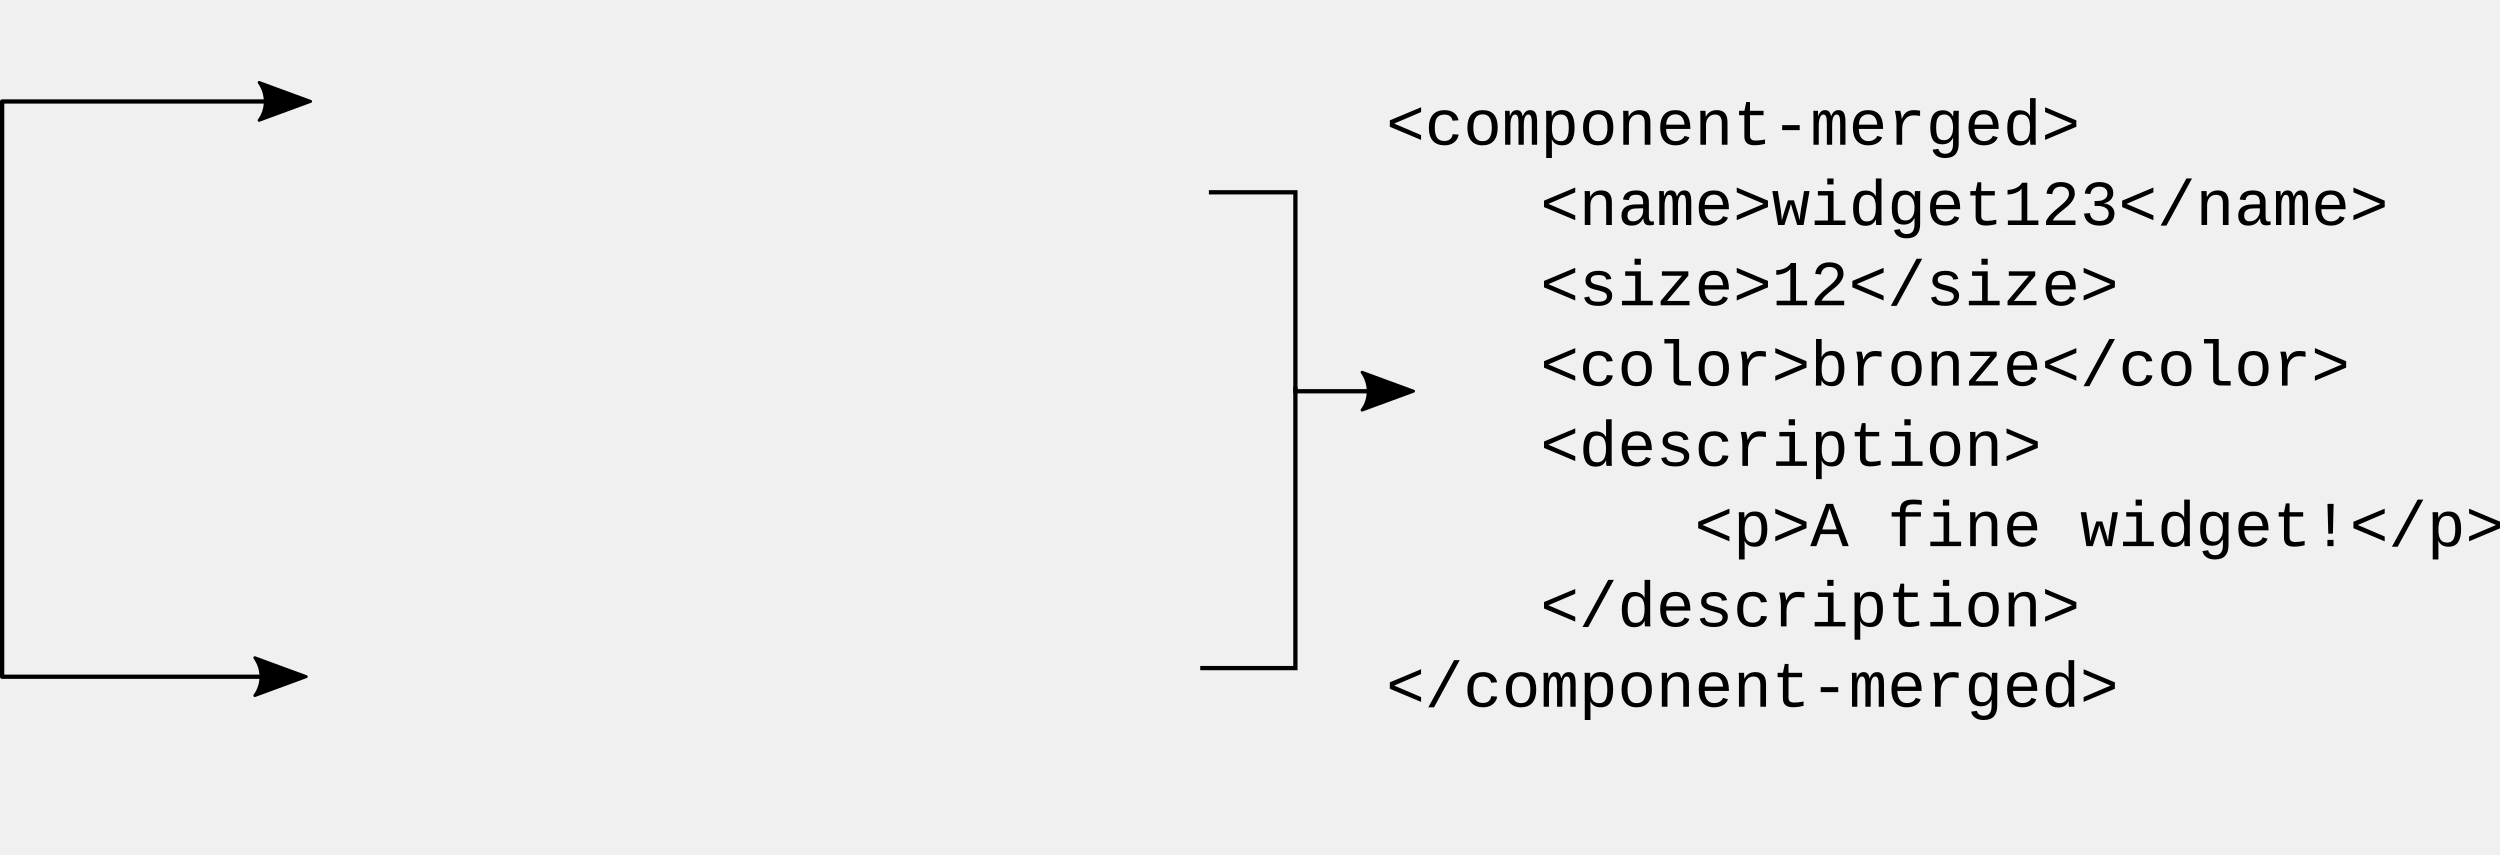
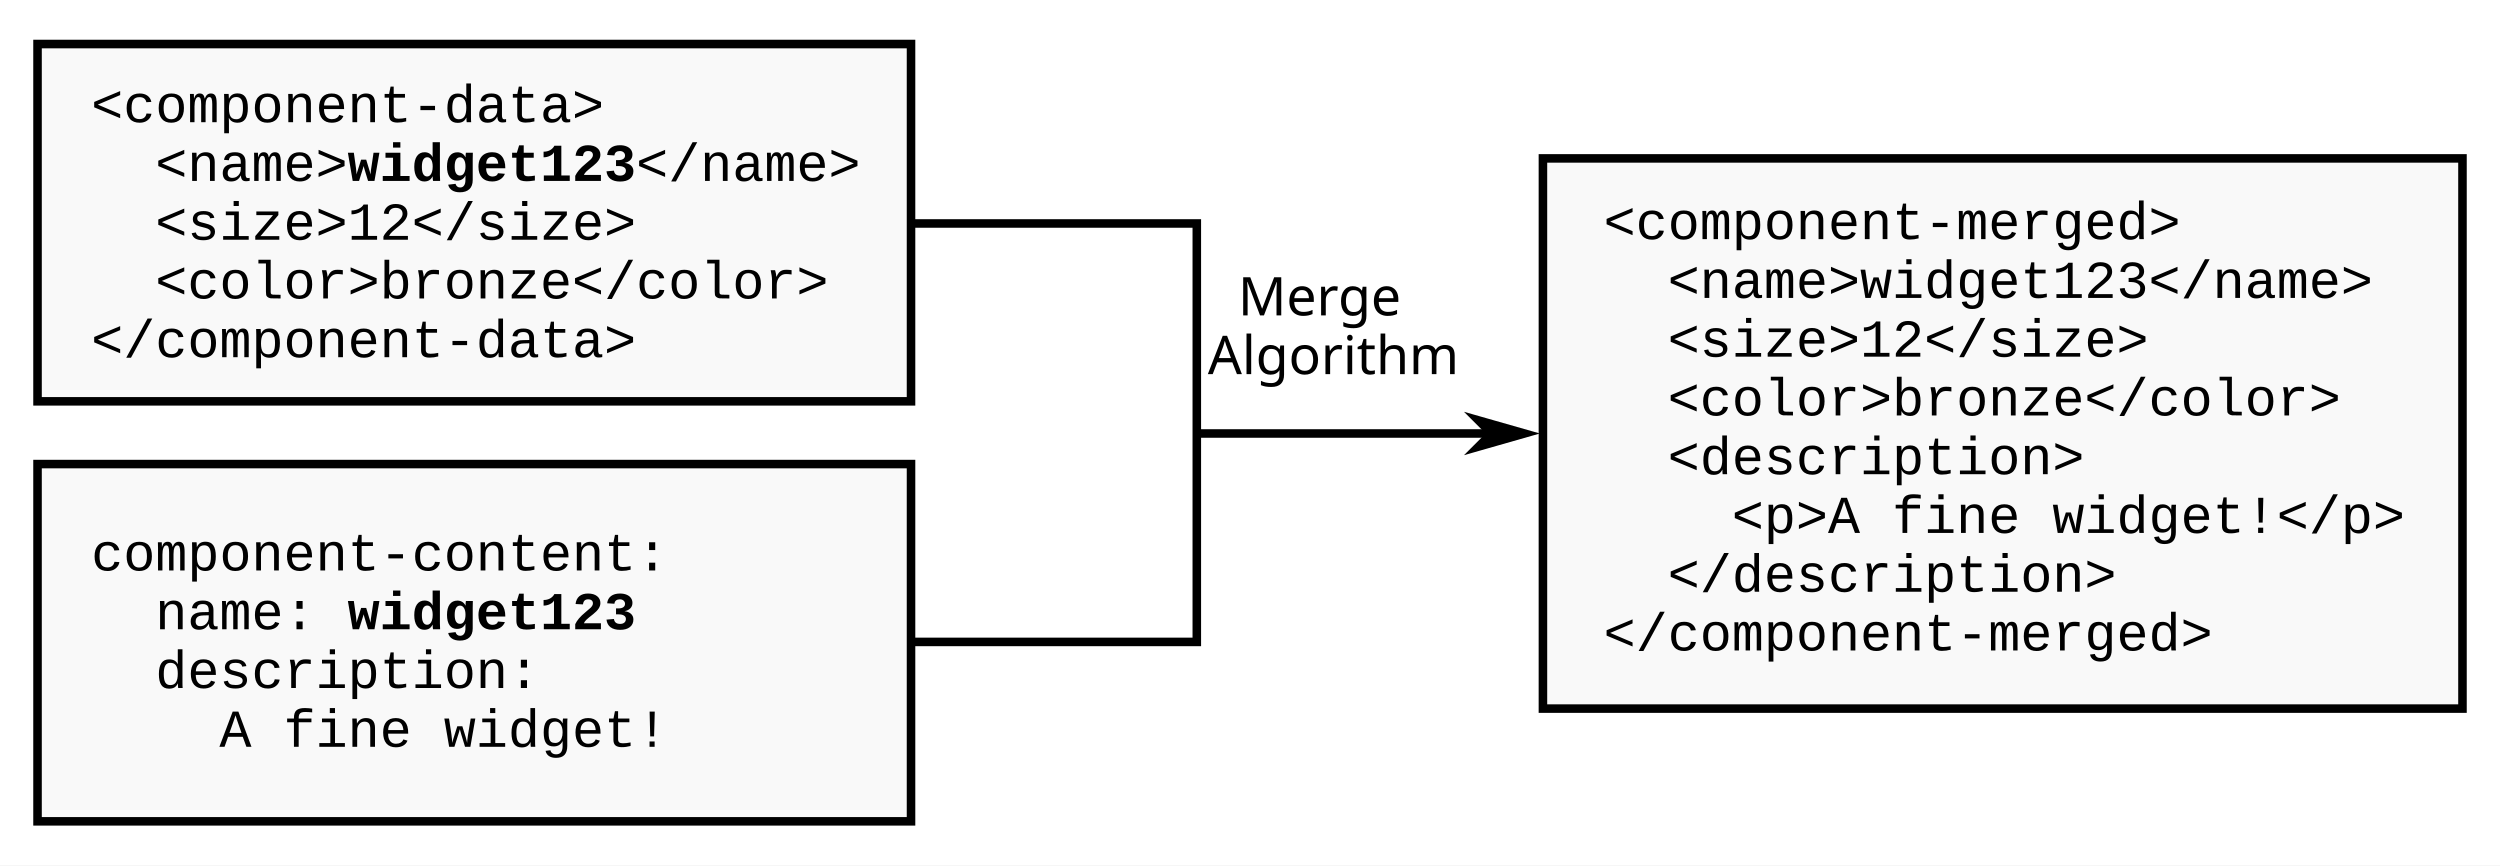
- <svg xmlns="http://www.w3.org/2000/svg" width="164.781mm" height="56.309mm" viewBox="0 0 583.868 199.519" id="svg3390" version="1.1">
+ <svg xmlns="http://www.w3.org/2000/svg" width="6.5in" height="2.25in" viewBox="0 0 585 202.5" id="svg3390" version="1.1">
  <defs id="defs3392">
+     <marker orient="auto" refY="0" refX="0" id="Arrow1Mend" style="overflow:visible">
+       <path id="path4505" d="M 0,0 5,-5 -12.5,0 5,5 0,0 Z" style="fill:#000000;fill-opacity:1;fill-rule:evenodd;stroke:#000000;stroke-width:1pt;stroke-opacity:1" transform="matrix(-0.4,0,0,-0.4,-4,0)" />
+     </marker>
+     <marker orient="auto" refY="0" refX="0" id="marker4752" style="overflow:visible">
+       <path id="path4517" style="fill:#000000;fill-opacity:1;fill-rule:evenodd;stroke:#000000;stroke-width:0.625;stroke-linejoin:round;stroke-opacity:1" d="M 8.719,4.034 -2.207,0.016 8.719,-4.002 c -1.745,2.372 -1.735,5.617 -6e-7,8.035 z" transform="matrix(-1.1,0,0,-1.1,-1.1,0)" />
+     </marker>
    <marker orient="auto" refY="0" refX="0" id="marker4859" style="overflow:visible">
      <path id="path4861" style="fill:#000000;fill-opacity:1;fill-rule:evenodd;stroke:#000000;stroke-width:0.625;stroke-linejoin:round;stroke-opacity:1" d="M 8.719,4.034 -2.207,0.016 8.719,-4.002 c -1.745,2.372 -1.735,5.617 -6e-7,8.035 z" transform="matrix(-1.1,0,0,-1.1,-1.1,0)" />
    </marker>
    <marker orient="auto" refY="0" refX="0" id="Arrow2Lend" style="overflow:visible">
      <path id="path4386" style="fill:#000000;fill-opacity:1;fill-rule:evenodd;stroke:#000000;stroke-width:0.625;stroke-linejoin:round;stroke-opacity:1" d="M 8.719,4.034 -2.207,0.016 8.719,-4.002 c -1.745,2.372 -1.735,5.617 -6e-7,8.035 z" transform="matrix(-1.1,0,0,-1.1,-1.1,0)" />
    </marker>
    <marker orient="auto" refY="0" refX="0" id="Arrow2Lstart" style="overflow:visible">
      <path id="path4383" style="fill:#000000;fill-opacity:1;fill-rule:evenodd;stroke:#000000;stroke-width:0.625;stroke-linejoin:round;stroke-opacity:1" d="M 8.719,4.034 -2.207,0.016 8.719,-4.002 c -1.745,2.372 -1.735,5.617 -6e-7,8.035 z" transform="matrix(1.1,0,0,1.1,1.1,0)" />
    </marker>
    <marker orient="auto" refY="0" refX="0" id="marker4859-5" style="overflow:visible">
      <path id="path4861-1" style="fill:#000000;fill-opacity:1;fill-rule:evenodd;stroke:#000000;stroke-width:0.625;stroke-linejoin:round;stroke-opacity:1" d="M 8.719,4.034 -2.207,0.016 8.719,-4.002 c -1.745,2.372 -1.735,5.617 -6e-7,8.035 z" transform="matrix(-1.1,0,0,-1.1,-1.1,0)" />
    </marker>
  </defs>
-   <g id="layer1" transform="translate(-63.13961,-75.0807)">
-     <flowRoot xml:space="preserve" id="flowRoot3398" style="font-style:normal;font-variant:normal;font-weight:normal;font-stretch:normal;font-size:15px;line-height:125%;font-family:'Courier New';-inkscape-font-specification:'Courier New';letter-spacing:0px;word-spacing:0px;fill:#000000;fill-opacity:1;stroke:none;stroke-width:1px;stroke-linecap:butt;stroke-linejoin:miter;stroke-opacity:1" transform="translate(65.65991,2.020305)">
-       <flowRegion id="flowRegion3400">
-         <rect id="rect3402" width="337.391" height="392.949" x="39.396" y="68.474" style="font-style:normal;font-variant:normal;font-weight:normal;font-stretch:normal;font-size:15px;font-family:'Courier New';-inkscape-font-specification:'Courier New'" />
-       </flowRegion>
-       <flowPara id="flowPara3404">&lt;component-data&gt;</flowPara>
-       <flowPara id="flowPara3406">    &lt;name&gt;widget123&lt;/name&gt;</flowPara>
-       <flowPara id="flowPara3416">    &lt;size&gt;12&lt;/size&gt;</flowPara>
-       <flowPara id="flowPara3418">    &lt;color&gt;bronze&lt;/color&gt;</flowPara>
-       <flowPara id="flowPara3420">&lt;/component-data&gt;</flowPara>
-       <flowPara id="flowPara3547" />
-       <flowPara id="flowPara3454" />
-       <flowPara id="flowPara3456">component-content:</flowPara>
-       <flowPara id="flowPara3458">    name: widget123</flowPara>
-       <flowPara id="flowPara3460">    description: </flowPara>
-       <flowPara id="flowPara3484">        A fine widget!</flowPara>
-       <flowPara id="flowPara3462" />
-       <flowPara id="flowPara3466" />
-       <flowPara id="flowPara3470" />
-       <flowPara id="flowPara3464" />
-     </flowRoot>
+   <g id="layer1" transform="translate(-63.13961,-72.09973)">
+     <rect style="opacity:1;fill:#ffffff;fill-opacity:1;fill-rule:nonzero;stroke:none;stroke-width:2;stroke-linecap:round;stroke-linejoin:miter;stroke-miterlimit:4;stroke-dasharray:none;stroke-dashoffset:0;stroke-opacity:1" id="rect4958" width="585" height="202.5" x="63.14" y="72.1" />
    <flowRoot xml:space="preserve" id="flowRoot3408" style="font-style:normal;font-variant:normal;font-weight:normal;font-stretch:normal;font-size:15px;line-height:125%;font-family:'Courier New';-inkscape-font-specification:'Courier New';letter-spacing:0px;word-spacing:0px;fill:#000000;fill-opacity:1;stroke:none;stroke-width:1px;stroke-linecap:butt;stroke-linejoin:miter;stroke-opacity:1">
      <flowRegion id="flowRegion3410">
        <rect id="rect3412" width="83.843" height="44.447" x="41.416" y="95.748" style="font-style:normal;font-variant:normal;font-weight:normal;font-stretch:normal;font-size:15px;font-family:'Courier New';-inkscape-font-specification:'Courier New'" />
      </flowRegion>
      <flowPara id="flowPara3414" />
    </flowRoot>
    <flowRoot xml:space="preserve" id="flowRoot3422" style="font-style:normal;font-variant:normal;font-weight:normal;font-stretch:normal;font-size:15px;line-height:125%;font-family:'Courier New';-inkscape-font-specification:'Courier New';letter-spacing:0px;word-spacing:0px;fill:#000000;fill-opacity:1;stroke:none;stroke-width:1px;stroke-linecap:butt;stroke-linejoin:miter;stroke-opacity:1">
      <flowRegion id="flowRegion3424">
        <rect id="rect3426" width="36.071" height="33.214" x="47.143" y="179.505" style="font-style:normal;font-variant:normal;font-weight:normal;font-stretch:normal;font-family:'Courier New';-inkscape-font-specification:'Courier New'" />
      </flowRegion>
      <flowPara id="flowPara3428" />
    </flowRoot>
    <text xml:space="preserve" style="font-style:normal;font-weight:normal;font-size:15px;line-height:125%;font-family:Sans;letter-spacing:0px;word-spacing:0px;fill:#000000;fill-opacity:1;stroke:none;stroke-width:1px;stroke-linecap:butt;stroke-linejoin:miter;stroke-opacity:1" x="217.5" y="198.791" id="text3436">
      <tspan x="217.5" y="198.791" id="tspan3444" />
    </text>
-     <text xml:space="preserve" style="font-style:normal;font-weight:normal;font-size:15px;line-height:125%;font-family:Sans;letter-spacing:0px;word-spacing:0px;fill:#000000;fill-opacity:1;stroke:none;stroke-width:1px;stroke-linecap:butt;stroke-linejoin:miter;stroke-opacity:1" x="386.888" y="108.88" id="text3521">
-       <tspan id="tspan3523" x="386.888" y="108.88" style="font-style:normal;font-variant:normal;font-weight:normal;font-stretch:normal;font-family:'Courier New';-inkscape-font-specification:'Courier New'">&lt;component-merged&gt;</tspan>
-       <tspan x="386.888" y="127.63" id="tspan3525" style="font-style:normal;font-variant:normal;font-weight:normal;font-stretch:normal;font-family:'Courier New';-inkscape-font-specification:'Courier New'">    &lt;name&gt;widget123&lt;/name&gt;</tspan>
-       <tspan x="386.888" y="146.38" id="tspan3527" style="font-style:normal;font-variant:normal;font-weight:normal;font-stretch:normal;font-family:'Courier New';-inkscape-font-specification:'Courier New'">    &lt;size&gt;12&lt;/size&gt;</tspan>
-       <tspan x="386.888" y="165.13" id="tspan3529" style="font-style:normal;font-variant:normal;font-weight:normal;font-stretch:normal;font-family:'Courier New';-inkscape-font-specification:'Courier New'">    &lt;color&gt;bronze&lt;/color&gt;</tspan>
-       <tspan x="386.888" y="183.88" id="tspan3531" style="font-style:normal;font-variant:normal;font-weight:normal;font-stretch:normal;font-family:'Courier New';-inkscape-font-specification:'Courier New'">    &lt;description&gt;</tspan>
-       <tspan x="386.888" y="202.63" id="tspan3533" style="font-style:normal;font-variant:normal;font-weight:normal;font-stretch:normal;font-family:'Courier New';-inkscape-font-specification:'Courier New'">        &lt;p&gt;A fine widget!&lt;/p&gt;</tspan>
-       <tspan x="386.888" y="221.38" id="tspan3535" style="font-style:normal;font-variant:normal;font-weight:normal;font-stretch:normal;font-family:'Courier New';-inkscape-font-specification:'Courier New'">    &lt;/description&gt;</tspan>
-       <tspan x="386.888" y="240.13" style="font-style:normal;font-variant:normal;font-weight:normal;font-stretch:normal;font-family:'Courier New';-inkscape-font-specification:'Courier New'" id="tspan3555">&lt;/component-merged&gt;</tspan>
-       <tspan x="386.888" y="258.88" id="tspan3537" style="font-style:normal;font-variant:normal;font-weight:normal;font-stretch:normal;font-family:'Courier New';-inkscape-font-specification:'Courier New'" />
-     </text>
    <text xml:space="preserve" style="font-style:normal;font-weight:normal;font-size:15px;line-height:125%;font-family:Sans;letter-spacing:0px;word-spacing:0px;fill:#000000;fill-opacity:1;stroke:none;stroke-width:1px;stroke-linecap:butt;stroke-linejoin:miter;stroke-opacity:1" x="197.99" y="155.347" id="text3539">
      <tspan id="tspan3541" x="197.99" y="155.347" />
      <tspan x="197.99" y="174.097" id="tspan3543" />
      <tspan x="197.99" y="192.847" id="tspan3545" />
    </text>
    <text xml:space="preserve" style="font-style:normal;font-weight:normal;font-size:15px;line-height:125%;font-family:Sans;letter-spacing:0px;word-spacing:0px;fill:#000000;fill-opacity:1;stroke:none;stroke-width:1px;stroke-linecap:butt;stroke-linejoin:miter;stroke-opacity:1" x="413.152" y="188.682" id="text3549">
      <tspan id="tspan3551" x="413.152" y="188.682" />
    </text>
-     <path style="fill:none;fill-rule:evenodd;stroke:#000000;stroke-width:1;stroke-linecap:butt;stroke-linejoin:round;stroke-miterlimit:4;stroke-dasharray:none;stroke-opacity:1;marker-start:url(#Arrow2Lstart);marker-end:url(#Arrow2Lend)" d="m 134.35,98.778 -70.711,0 0,134.35 69.701,0" id="path3559" />
-     <path style="fill:none;fill-rule:evenodd;stroke:#000000;stroke-width:1px;stroke-linecap:butt;stroke-linejoin:miter;stroke-opacity:1;marker-end:url(#marker4859)" d="m 345.472,119.991 20.203,0 0,46.467 26.264,0" id="path4857" />
-     <path style="fill:none;fill-rule:evenodd;stroke:#000000;stroke-width:1px;stroke-linecap:butt;stroke-linejoin:miter;stroke-opacity:1" d="m 343.452,231.108 22.223,0 0,-65.66" id="path5096" />
+     <rect style="opacity:1;fill:#f9f9f9;fill-opacity:1;fill-rule:nonzero;stroke:#000000;stroke-width:2;stroke-linecap:round;stroke-linejoin:miter;stroke-miterlimit:4;stroke-dasharray:none;stroke-dashoffset:0;stroke-opacity:1" id="rect4297" width="204.398" height="83.604" x="71.921" y="82.404" />
+     <text xml:space="preserve" style="font-style:normal;font-variant:normal;font-weight:normal;font-stretch:normal;font-size:12.5px;line-height:110%;font-family:'Gill Sans';-inkscape-font-specification:'Gill Sans, Normal';text-align:start;letter-spacing:0px;word-spacing:0px;writing-mode:lr-tb;text-anchor:start;fill:#000000;fill-opacity:1;stroke:none;stroke-width:1px;stroke-linecap:butt;stroke-linejoin:miter;stroke-opacity:1" x="84.475" y="100.692" id="text4275">
+       <tspan id="tspan4277" x="84.475" y="100.692" style="font-style:normal;font-variant:normal;font-weight:normal;font-stretch:normal;font-family:'Courier New';-inkscape-font-specification:'Courier New'">&lt;component-data&gt;</tspan>
+       <tspan x="84.475" y="114.442" style="font-style:normal;font-variant:normal;font-weight:normal;font-stretch:normal;font-family:'Courier New';-inkscape-font-specification:'Courier New'" id="tspan4279">  &lt;name&gt;<tspan style="font-style:normal;font-variant:normal;font-weight:bold;font-stretch:normal;font-family:'Courier New';-inkscape-font-specification:'Courier New Bold'" id="tspan4333">widget123</tspan>&lt;/name&gt;</tspan>
+       <tspan x="84.475" y="128.192" style="font-style:normal;font-variant:normal;font-weight:normal;font-stretch:normal;font-family:'Courier New';-inkscape-font-specification:'Courier New'" id="tspan4281">  &lt;size&gt;12&lt;/size&gt;</tspan>
+       <tspan x="84.475" y="141.942" style="font-style:normal;font-variant:normal;font-weight:normal;font-stretch:normal;font-family:'Courier New';-inkscape-font-specification:'Courier New'" id="tspan4283">  &lt;color&gt;bronze&lt;/color&gt;</tspan>
+       <tspan x="84.475" y="155.692" style="font-style:normal;font-variant:normal;font-weight:normal;font-stretch:normal;font-family:'Courier New';-inkscape-font-specification:'Courier New'" id="tspan4285">&lt;/component-data&gt;</tspan>
+     </text>
+     <rect y="180.692" x="71.921" height="83.604" width="204.398" id="rect4299" style="opacity:1;fill:#f9f9f9;fill-opacity:1;fill-rule:nonzero;stroke:#000000;stroke-width:2;stroke-linecap:round;stroke-linejoin:miter;stroke-miterlimit:4;stroke-dasharray:none;stroke-dashoffset:0;stroke-opacity:1" />
+     <text xml:space="preserve" style="font-style:normal;font-variant:normal;font-weight:normal;font-stretch:normal;font-size:12.5px;line-height:110%;font-family:'Gill Sans';-inkscape-font-specification:'Gill Sans, Normal';text-align:start;letter-spacing:0px;word-spacing:0px;writing-mode:lr-tb;text-anchor:start;fill:#000000;fill-opacity:1;stroke:none;stroke-width:1px;stroke-linecap:butt;stroke-linejoin:miter;stroke-opacity:1" x="84.475" y="205.595" id="text4287">
+       <tspan id="tspan4289" x="84.475" y="205.595" style="font-style:normal;font-variant:normal;font-weight:normal;font-stretch:normal;font-family:'Courier New';-inkscape-font-specification:'Courier New'">component-content:</tspan>
+       <tspan x="84.475" y="219.345" style="font-style:normal;font-variant:normal;font-weight:normal;font-stretch:normal;font-family:'Courier New';-inkscape-font-specification:'Courier New'" id="tspan4291">  name: <tspan style="font-style:normal;font-variant:normal;font-weight:bold;font-stretch:normal;font-family:'Courier New';-inkscape-font-specification:'Courier New Bold'" id="tspan4331">widget123</tspan>
+       </tspan>
+       <tspan x="84.475" y="233.095" style="font-style:normal;font-variant:normal;font-weight:normal;font-stretch:normal;font-family:'Courier New';-inkscape-font-specification:'Courier New'" id="tspan4293">  description:</tspan>
+       <tspan x="84.475" y="246.845" style="font-style:normal;font-variant:normal;font-weight:normal;font-stretch:normal;font-family:'Courier New';-inkscape-font-specification:'Courier New'" id="tspan4295">    A fine widget!</tspan>
+     </text>
+     <g id="g5002" transform="translate(0,-6.346404)">
+       <rect y="115.512" x="424.185" height="128.741" width="215.173" id="rect4372" style="opacity:1;fill:#f9f9f9;fill-opacity:1;fill-rule:nonzero;stroke:#000000;stroke-width:2;stroke-linecap:round;stroke-linejoin:miter;stroke-miterlimit:4;stroke-dasharray:none;stroke-dashoffset:0;stroke-opacity:1" />
+       <text id="text4354" y="134.41" x="438.378" style="font-style:normal;font-variant:normal;font-weight:normal;font-stretch:normal;font-size:12.5px;line-height:110%;font-family:'Gill Sans';-inkscape-font-specification:'Gill Sans, Normal';text-align:start;letter-spacing:0px;word-spacing:0px;writing-mode:lr-tb;text-anchor:start;fill:#000000;fill-opacity:1;stroke:none;stroke-width:1px;stroke-linecap:butt;stroke-linejoin:miter;stroke-opacity:1" xml:space="preserve">
+         <tspan style="font-style:normal;font-variant:normal;font-weight:normal;font-stretch:normal;font-family:'Courier New';-inkscape-font-specification:'Courier New'" y="134.41" x="438.378" id="tspan4356">&lt;component-merged&gt;</tspan>
+         <tspan id="tspan4358" style="font-style:normal;font-variant:normal;font-weight:normal;font-stretch:normal;font-family:'Courier New';-inkscape-font-specification:'Courier New'" y="148.16" x="438.378">  &lt;name&gt;widget123&lt;/name&gt;</tspan>
+         <tspan id="tspan4360" style="font-style:normal;font-variant:normal;font-weight:normal;font-stretch:normal;font-family:'Courier New';-inkscape-font-specification:'Courier New'" y="161.91" x="438.378">  &lt;size&gt;12&lt;/size&gt;</tspan>
+         <tspan id="tspan4362" style="font-style:normal;font-variant:normal;font-weight:normal;font-stretch:normal;font-family:'Courier New';-inkscape-font-specification:'Courier New'" y="175.66" x="438.378">  &lt;color&gt;bronze&lt;/color&gt;</tspan>
+         <tspan id="tspan4364" style="font-style:normal;font-variant:normal;font-weight:normal;font-stretch:normal;font-family:'Courier New';-inkscape-font-specification:'Courier New'" y="189.41" x="438.378">  &lt;description&gt;</tspan>
+         <tspan id="tspan4366" style="font-style:normal;font-variant:normal;font-weight:normal;font-stretch:normal;font-family:'Courier New';-inkscape-font-specification:'Courier New'" y="203.16" x="438.378">    &lt;p&gt;A fine widget!&lt;/p&gt;</tspan>
+         <tspan id="tspan4368" style="font-style:normal;font-variant:normal;font-weight:normal;font-stretch:normal;font-family:'Courier New';-inkscape-font-specification:'Courier New'" y="216.91" x="438.378">  &lt;/description&gt;</tspan>
+         <tspan id="tspan4370" style="font-style:normal;font-variant:normal;font-weight:normal;font-stretch:normal;font-family:'Courier New';-inkscape-font-specification:'Courier New'" y="230.66" x="438.378">&lt;/component-merged&gt;</tspan>
+       </text>
+     </g>
+     <path style="fill:none;fill-rule:evenodd;stroke:#000000;stroke-width:2;stroke-linecap:butt;stroke-linejoin:miter;stroke-miterlimit:4;stroke-dasharray:none;stroke-opacity:1" d="m 276.102,124.392 67.09,0 0,97.916 -67.09,0" id="path4488" />
+     <path style="fill:none;fill-rule:evenodd;stroke:#000000;stroke-width:2;stroke-linecap:butt;stroke-linejoin:miter;stroke-miterlimit:4;stroke-dasharray:none;stroke-opacity:1;marker-end:url(#Arrow1Mend)" d="m 342.588,173.536 76.952,0" id="path4490" />
+     <text xml:space="preserve" style="font-style:normal;font-variant:normal;font-weight:normal;font-stretch:normal;font-size:12.5px;line-height:110%;font-family:'Gill Sans';-inkscape-font-specification:'Gill Sans, Normal';text-align:start;letter-spacing:0px;word-spacing:0px;writing-mode:lr-tb;text-anchor:start;fill:#000000;fill-opacity:1;stroke:none;stroke-width:1px;stroke-linecap:butt;stroke-linejoin:miter;stroke-opacity:1" x="383.286" y="145.898" id="text4883">
+       <tspan id="tspan4885" x="383.286" y="145.898" style="text-align:center;text-anchor:middle">Merge</tspan>
+       <tspan x="383.286" y="159.648" id="tspan4887" style="text-align:center;text-anchor:middle">Algorithm</tspan>
+     </text>
  </g>
</svg>
